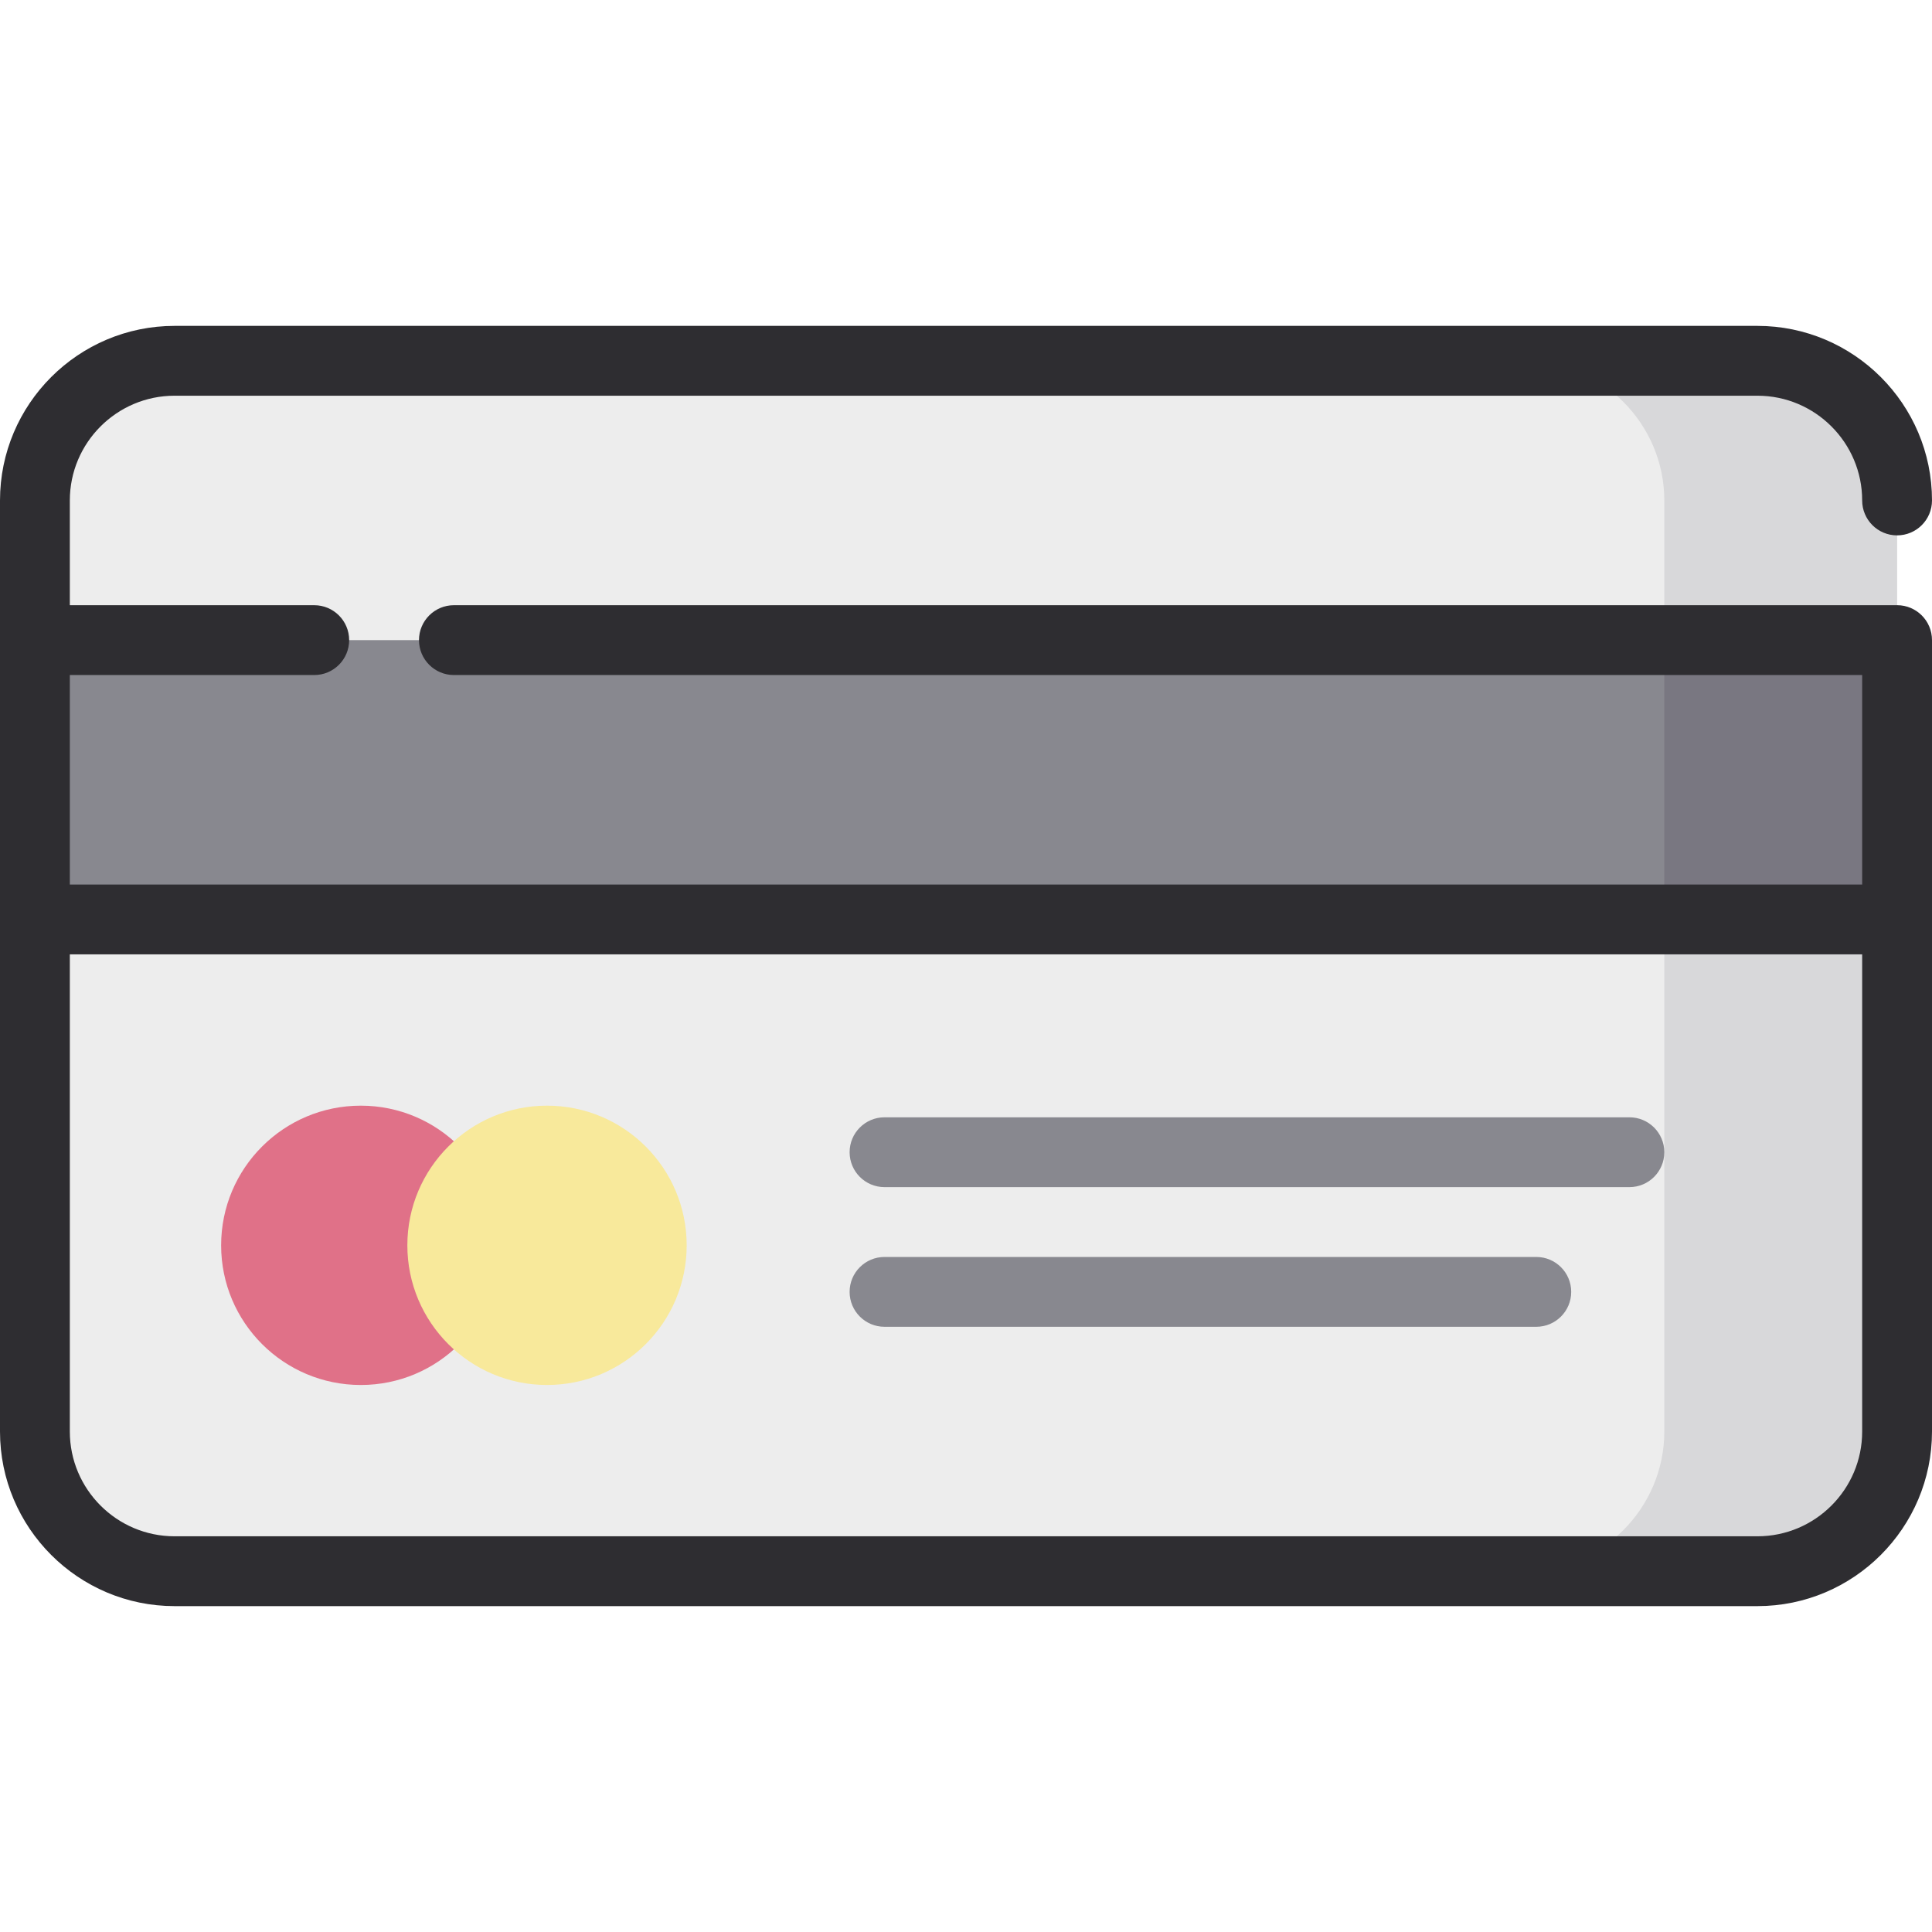
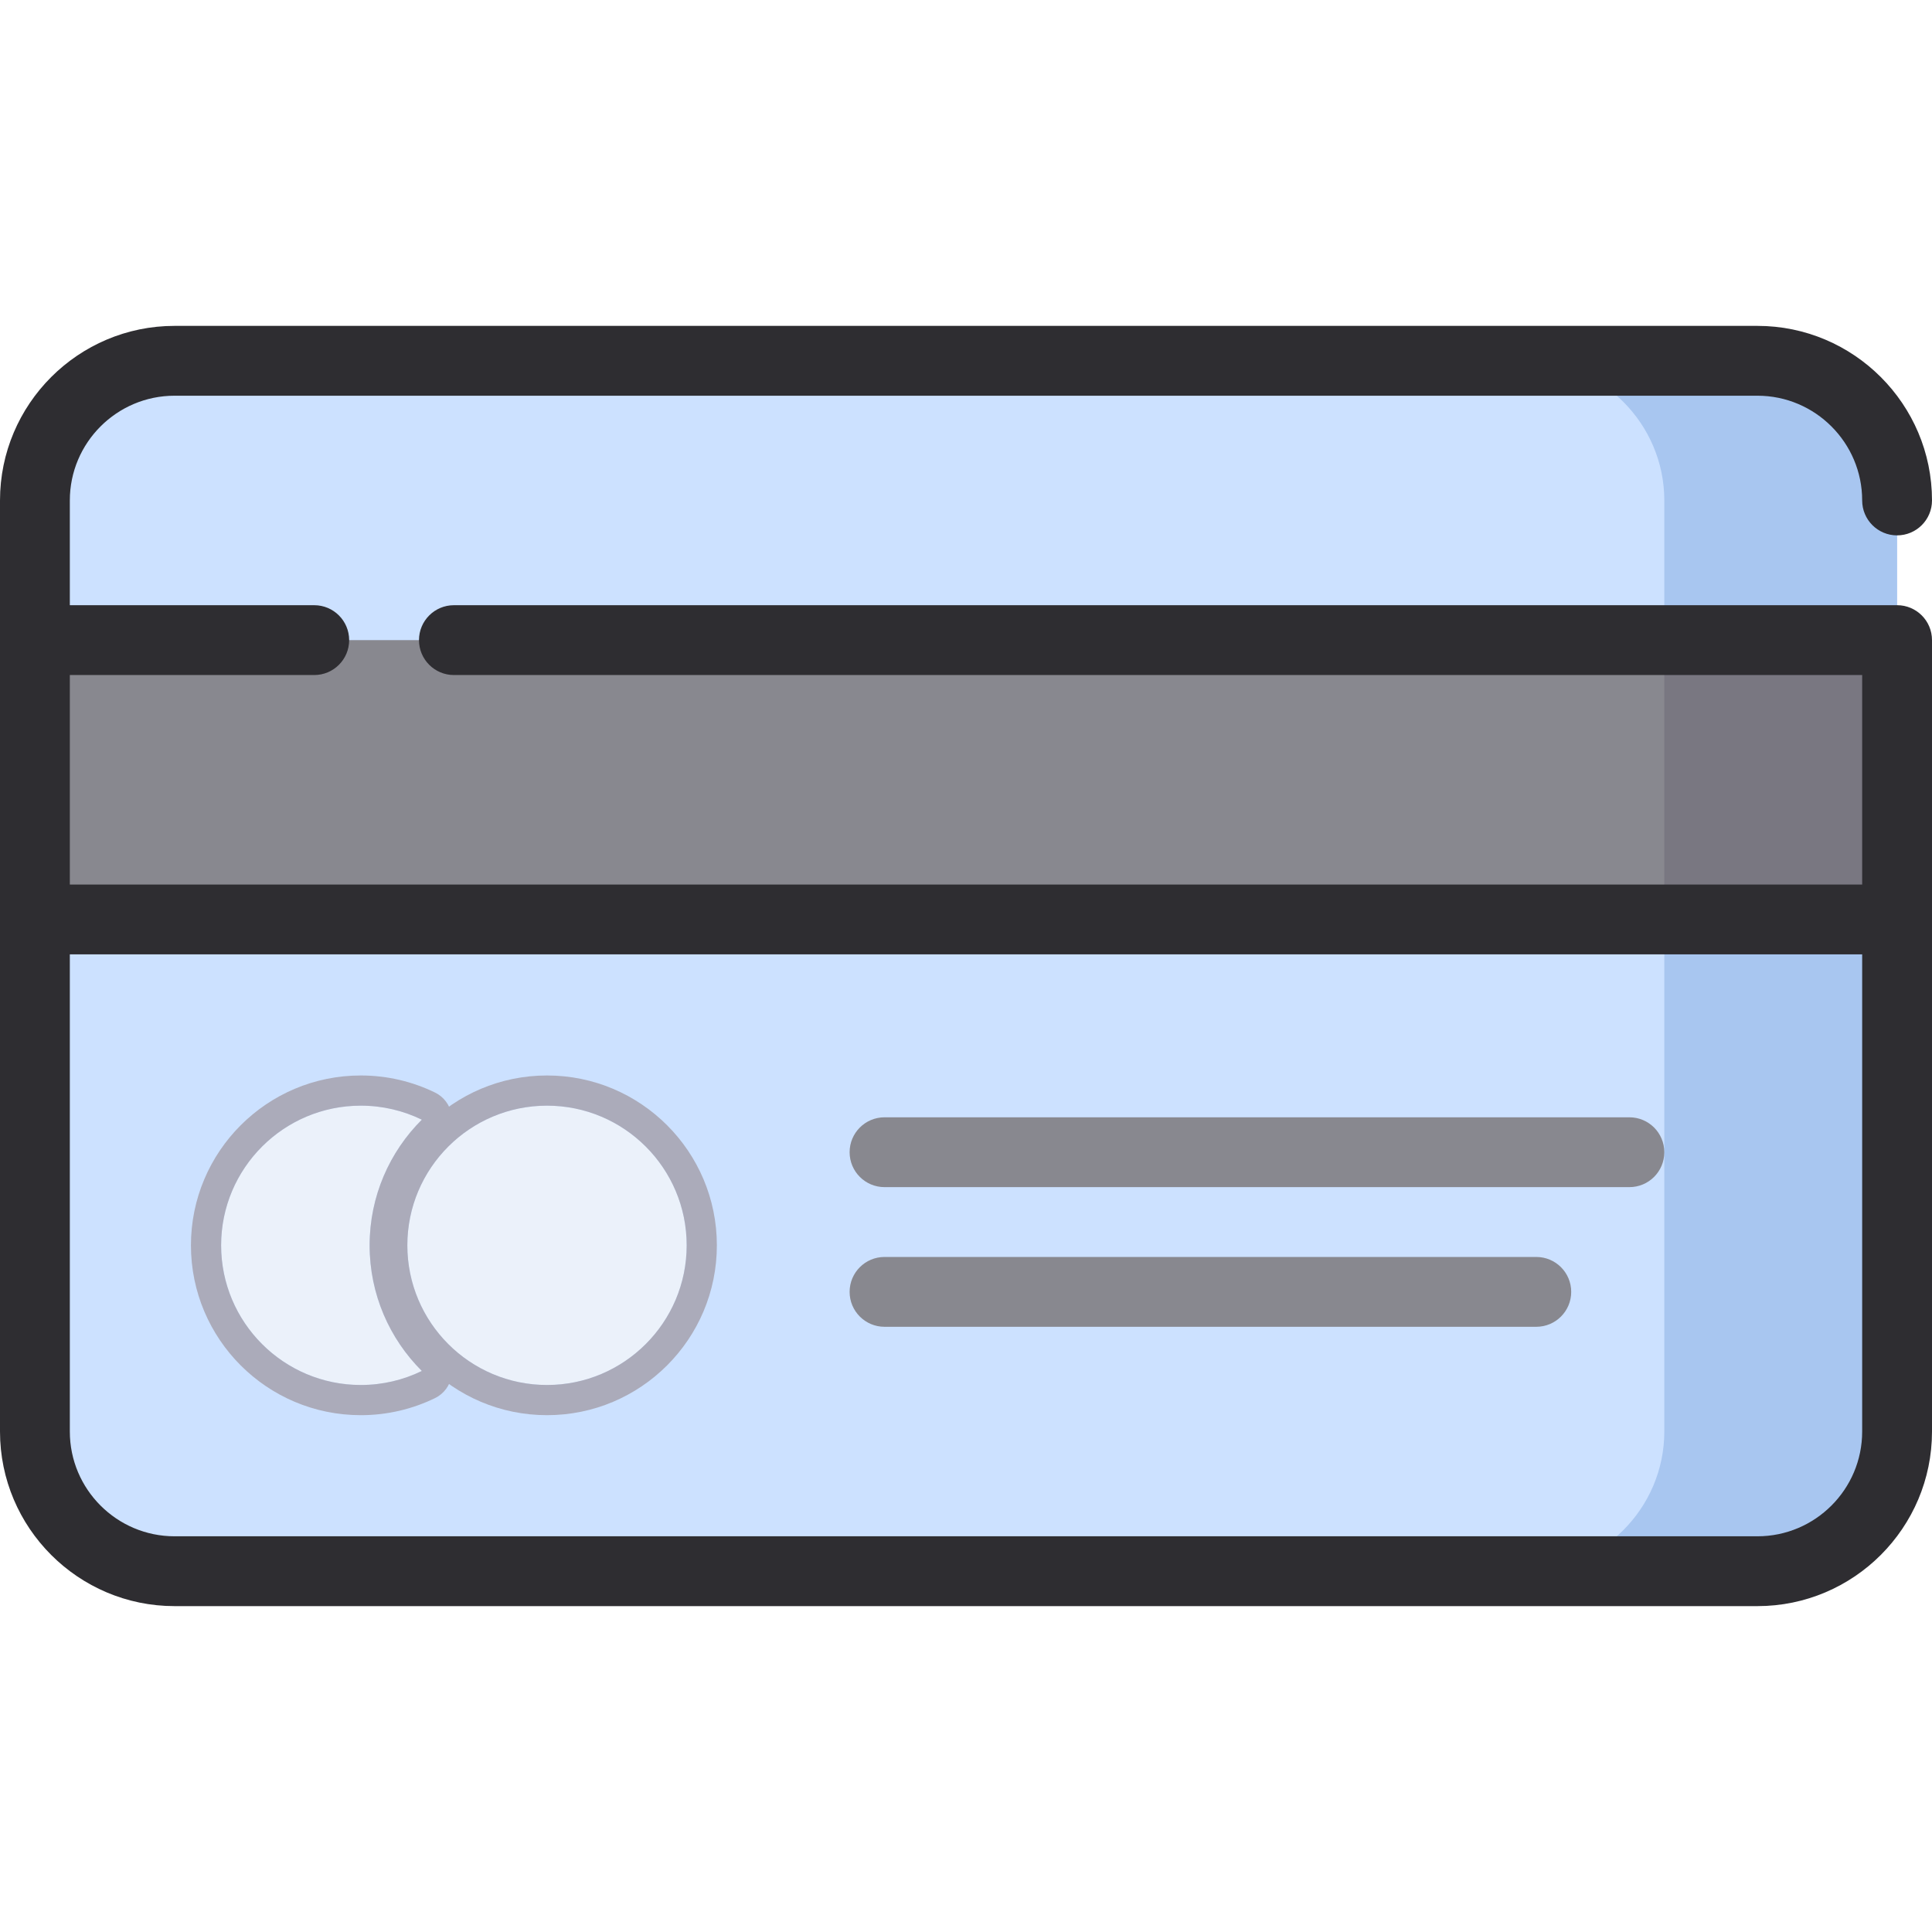
- <svg xmlns="http://www.w3.org/2000/svg" version="1.1" id="Layer_1" viewBox="0 0 512 512" xml:space="preserve">
-   <path style="fill:#EDEDED;" d="M465.735,416.386H46.265c-20.357,0-37.012-16.655-37.012-37.012V132.627  c0-20.357,16.655-37.012,37.012-37.012h419.47c20.357,0,37.012,16.655,37.012,37.012v246.747  C502.747,399.73,486.092,416.386,465.735,416.386z" />
-   <path style="fill:#D8D8DA;" d="M465.735,95.614h-61.687c20.357,0,37.012,16.655,37.012,37.012v246.747  c0,20.357-16.655,37.012-37.012,37.012h61.687c20.357,0,37.012-16.655,37.012-37.012V132.627  C502.747,112.27,486.092,95.614,465.735,95.614z" />
-   <rect x="9.253" y="169.639" style="fill:#88888F;" width="493.494" height="74.024" />
-   <rect x="441.06" y="169.639" style="fill:#797781;" width="61.687" height="74.024" />
-   <circle style="fill:#E07188;" cx="95.614" cy="330.024" r="37.012" />
-   <circle style="fill:#F8E99B;" cx="144.964" cy="330.024" r="37.012" />
+ <svg xmlns="http://www.w3.org/2000/svg" width="100%" height="100%" viewBox="0 0 512 512" version="1.1" xml:space="preserve" style="fill-rule:evenodd;clip-rule:evenodd;stroke-linejoin:round;stroke-miterlimit:2;">
+   <path d="M465.735,416.386L46.265,416.386C25.908,416.386 9.253,399.731 9.253,379.374L9.253,132.627C9.253,112.27 25.908,95.615 46.265,95.615L465.735,95.615C486.092,95.615 502.747,112.27 502.747,132.627L502.747,379.374C502.747,399.73 486.092,416.386 465.735,416.386Z" style="fill:rgb(204,225,255);fill-rule:nonzero;" />
+   <path d="M465.735,95.614L404.048,95.614C424.405,95.614 441.06,112.269 441.06,132.626L441.06,379.373C441.06,399.73 424.405,416.385 404.048,416.385L465.735,416.385C486.092,416.385 502.747,399.73 502.747,379.373L502.747,132.627C502.747,112.27 486.092,95.614 465.735,95.614Z" style="fill:rgb(168,198,240);fill-rule:nonzero;" />
+   <rect x="9.253" y="169.639" width="493.494" height="74.024" style="fill:rgb(136,136,143);" />
+   <rect x="441.06" y="169.639" width="61.687" height="74.024" style="fill:rgb(121,119,129);" />
+   <path d="M111.787,363.319C106.9,365.7 101.412,367.036 95.614,367.036C75.187,367.036 58.602,350.451 58.602,330.024C58.602,309.597 75.187,293.012 95.614,293.012C101.412,293.012 106.9,294.348 111.787,296.729C103.243,305.243 97.952,317.021 97.952,330.024C97.952,343.027 103.243,354.805 111.787,363.319Z" style="fill:rgb(235,241,250);" />
+   <path d="M115.291,370.511C109.345,373.408 102.668,375.036 95.614,375.036C70.771,375.036 50.602,354.867 50.602,330.024C50.602,305.181 70.771,285.012 95.614,285.012C102.668,285.012 109.345,286.64 115.291,289.537C117.618,290.67 119.253,292.86 119.679,295.413C120.104,297.967 119.268,300.568 117.434,302.396C110.344,309.461 105.952,319.233 105.952,330.024C105.952,340.815 110.344,350.587 117.434,357.652C119.268,359.48 120.104,362.081 119.679,364.635C119.253,367.188 117.618,369.378 115.291,370.511ZM111.787,363.319C103.243,354.805 97.952,343.027 97.952,330.024C97.952,317.021 103.243,305.243 111.787,296.729C106.9,294.348 101.412,293.012 95.614,293.012C75.187,293.012 58.602,309.597 58.602,330.024C58.602,350.451 75.187,367.036 95.614,367.036C101.412,367.036 106.9,365.7 111.787,363.319Z" style="fill:rgb(171,171,186);" />
+   <circle cx="144.964" cy="330.024" r="37.012" style="fill:rgb(235,241,250);" />
+   <path d="M144.964,285.012C169.807,285.012 189.976,305.181 189.976,330.024C189.976,354.867 169.807,375.036 144.964,375.036C120.121,375.036 99.952,354.867 99.952,330.024C99.952,305.181 120.121,285.012 144.964,285.012ZM144.964,293.012C124.537,293.012 107.952,309.597 107.952,330.024C107.952,350.451 124.537,367.036 144.964,367.036C165.391,367.036 181.976,350.451 181.976,330.024C181.976,309.597 165.391,293.012 144.964,293.012Z" style="fill:rgb(171,171,186);" />
  <g>
-     <path style="fill:#88888F;" d="M431.807,314.602H234.41c-5.11,0-9.253-4.142-9.253-9.253c0-5.111,4.143-9.253,9.253-9.253h197.398   c5.111,0,9.253,4.142,9.253,9.253C441.06,310.461,436.919,314.602,431.807,314.602z" />
-     <path style="fill:#88888F;" d="M407.133,351.614H234.41c-5.11,0-9.253-4.142-9.253-9.253s4.143-9.253,9.253-9.253h172.723   c5.111,0,9.253,4.142,9.253,9.253S412.244,351.614,407.133,351.614z" />
+     <path d="M431.807,314.602L234.41,314.602C229.3,314.602 225.157,310.46 225.157,305.349C225.157,300.238 229.3,296.096 234.41,296.096L431.808,296.096C436.919,296.096 441.061,300.238 441.061,305.349C441.06,310.461 436.919,314.602 431.807,314.602Z" style="fill:rgb(136,136,143);fill-rule:nonzero;" />
+     <path d="M407.133,351.614L234.41,351.614C229.3,351.614 225.157,347.472 225.157,342.361C225.157,337.25 229.3,333.108 234.41,333.108L407.133,333.108C412.244,333.108 416.386,337.25 416.386,342.361C416.386,347.472 412.244,351.614 407.133,351.614Z" style="fill:rgb(136,136,143);fill-rule:nonzero;" />
  </g>
-   <path style="fill:#2E2D31;" d="M502.747,160.381c-0.032,0-0.063,0.005-0.095,0.005H120.289c-5.11,0-9.253,4.142-9.253,9.253  c0,5.111,4.143,9.253,9.253,9.253h373.205v55.518H18.506v-55.518h64.771c5.11,0,9.253-4.142,9.253-9.253  c0-5.111-4.143-9.253-9.253-9.253H18.506v-27.759c0-15.306,12.452-27.759,27.759-27.759h419.47  c15.306,0,27.759,12.453,27.759,27.759c0,5.111,4.142,9.253,9.253,9.253c5.111,0,9.253-4.142,9.253-9.253  c0-25.511-20.754-46.265-46.265-46.265H46.265C20.754,86.361,0,107.115,0,132.627v246.747c0,25.511,20.754,46.265,46.265,46.265  h419.47c25.511,0,46.265-20.754,46.265-46.265V169.639v-0.005C512,164.523,507.858,160.381,502.747,160.381z M465.735,407.133  H46.265c-15.307,0-27.759-12.453-27.759-27.759V252.916h474.988v126.458C493.494,394.679,481.041,407.133,465.735,407.133z" />
+   <path d="M502.747,160.381C502.715,160.381 502.684,160.386 502.652,160.386L120.289,160.386C115.179,160.386 111.036,164.528 111.036,169.639C111.036,174.75 115.179,178.892 120.289,178.892L493.494,178.892L493.494,234.41L18.506,234.41L18.506,178.892L83.277,178.892C88.387,178.892 92.53,174.75 92.53,169.639C92.53,164.528 88.387,160.386 83.277,160.386L18.506,160.386L18.506,132.627C18.506,117.321 30.958,104.868 46.265,104.868L465.735,104.868C481.041,104.868 493.494,117.321 493.494,132.627C493.494,137.738 497.636,141.88 502.747,141.88C507.858,141.88 512,137.738 512,132.627C512,107.116 491.246,86.362 465.735,86.362L46.265,86.362C20.754,86.361 0,107.115 0,132.627L0,379.374C0,404.885 20.754,425.639 46.265,425.639L465.735,425.639C491.246,425.639 512,404.885 512,379.374L512,169.634C512,164.523 507.858,160.381 502.747,160.381ZM465.735,407.133L46.265,407.133C30.958,407.133 18.506,394.68 18.506,379.374L18.506,252.916L493.494,252.916L493.494,379.374C493.494,394.679 481.041,407.133 465.735,407.133Z" style="fill:rgb(46,45,49);fill-rule:nonzero;" />
</svg>
